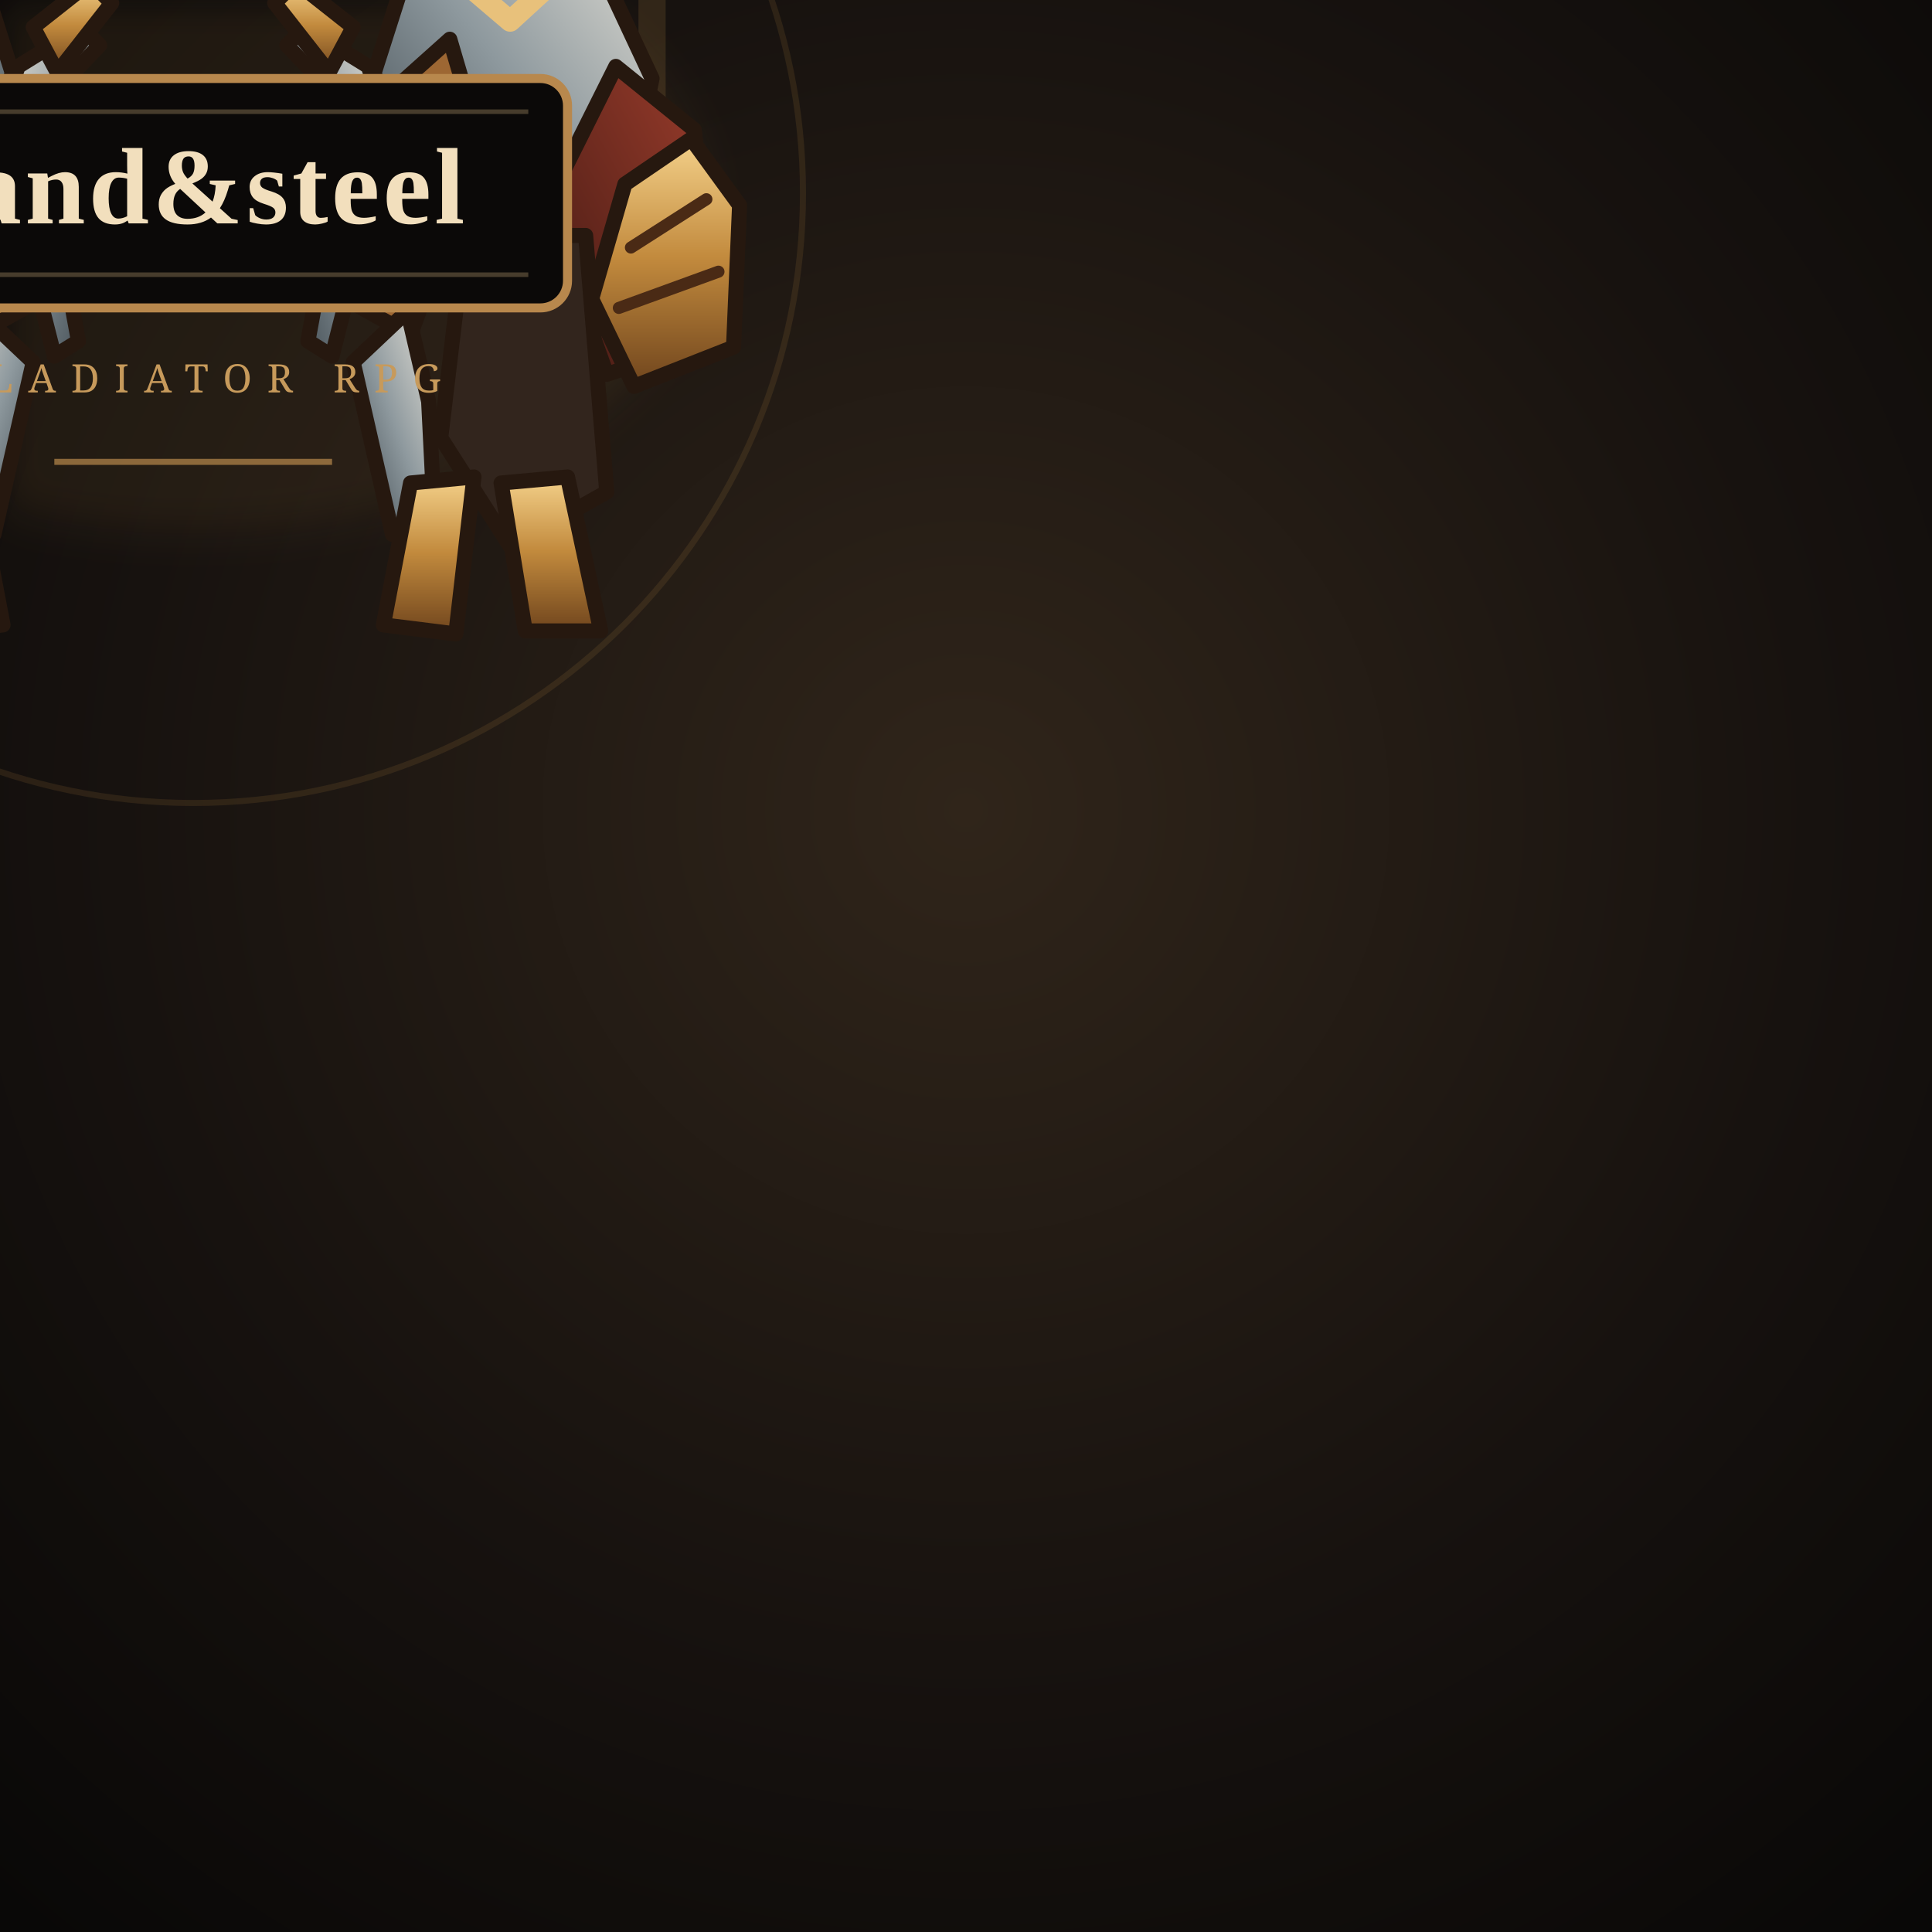
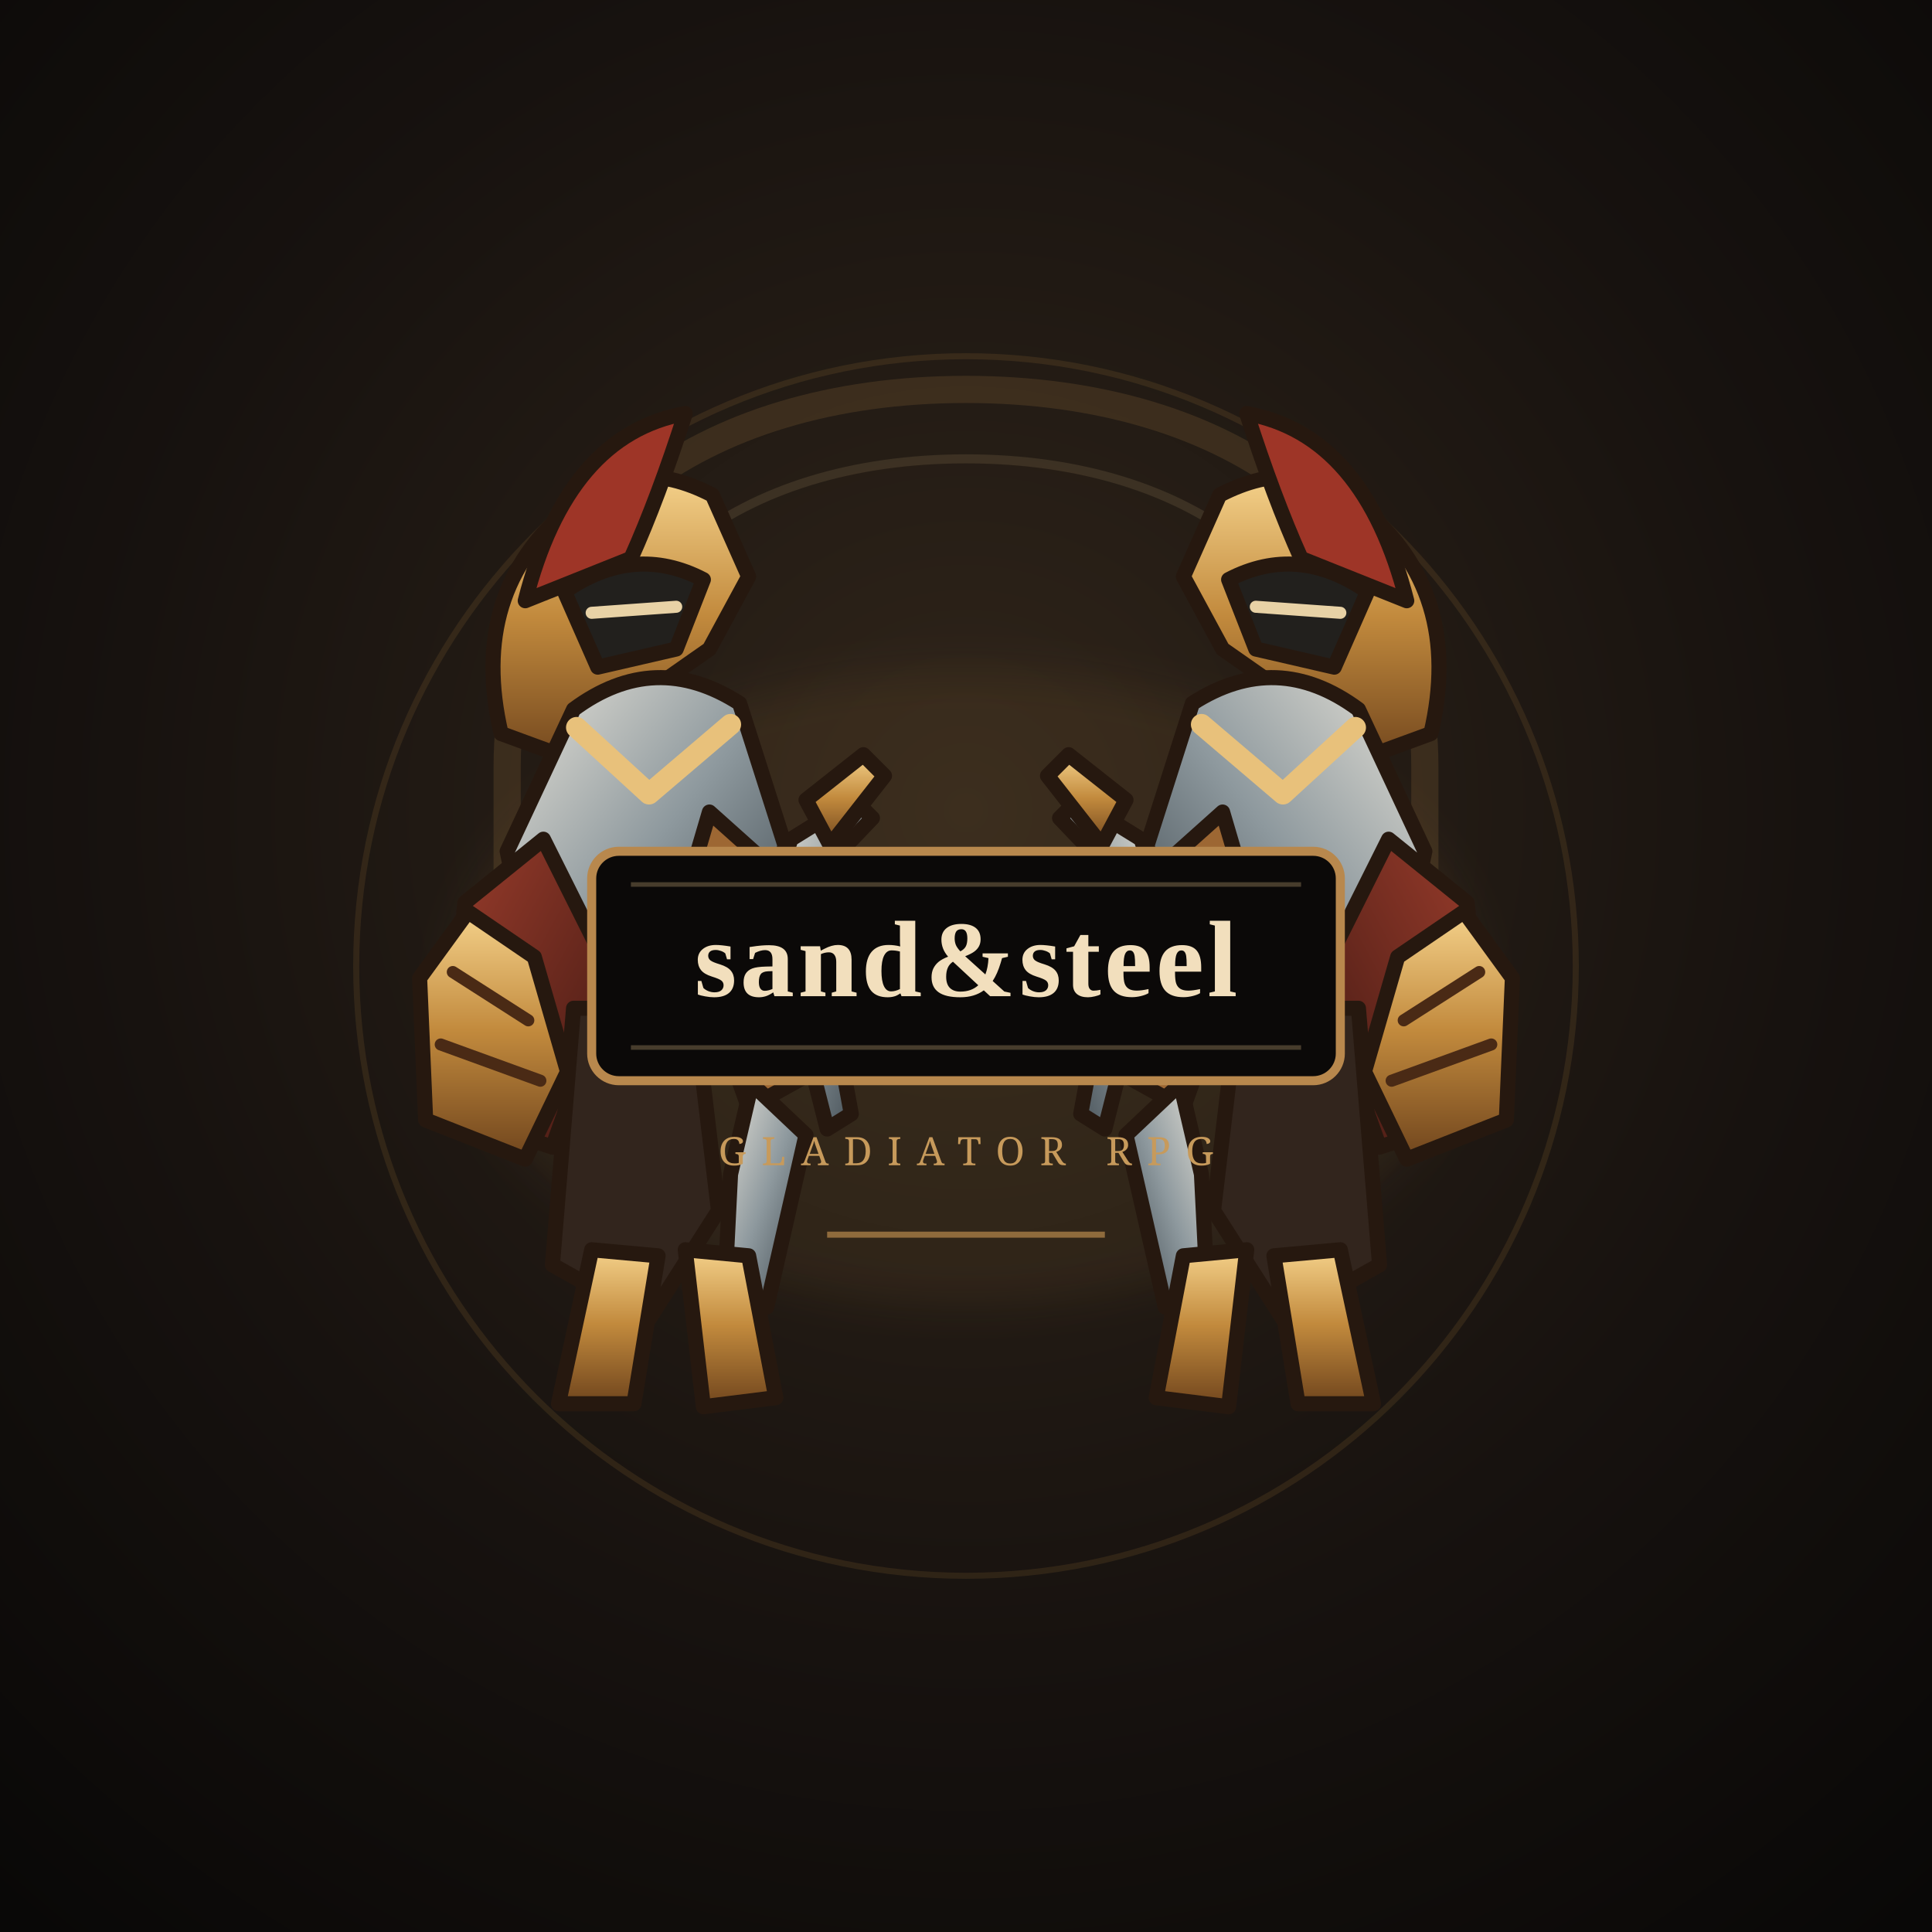
<svg xmlns="http://www.w3.org/2000/svg" width="512" height="512" viewBox="0 0 512 512" role="img" aria-label="Sand and Steel, two gladiators flanking the wordmark">
  <defs>
    <radialGradient id="arena" cx="50%" cy="42%" r="75%">
      <stop offset="0" stop-color="#30251a" />
      <stop offset=".58" stop-color="#17120f" />
      <stop offset="1" stop-color="#090807" />
    </radialGradient>
    <linearGradient id="bronze" x1="0" y1="0" x2="0" y2="1">
      <stop offset="0" stop-color="#f4d18a" />
      <stop offset=".48" stop-color="#c28a3d" />
      <stop offset="1" stop-color="#70451d" />
    </linearGradient>
    <linearGradient id="steel" x1="0" y1="0" x2="1" y2="1">
      <stop offset="0" stop-color="#e6e2d8" />
      <stop offset=".5" stop-color="#8e999e" />
      <stop offset="1" stop-color="#39434a" />
    </linearGradient>
    <linearGradient id="red" x1="0" y1="0" x2="1" y2="1">
      <stop offset="0" stop-color="#9c3d2c" />
      <stop offset="1" stop-color="#421913" />
    </linearGradient>
    <filter id="softGlow" x="-30%" y="-30%" width="160%" height="160%">
      <feGaussianBlur stdDeviation="7" />
    </filter>
  </defs>
  <rect width="512" height="512" fill="url(#arena)" />
-   <g transform="translate(51.2 51.2) scale(.8) translate(-256 -256)">
+   <g transform="translate(51.2 51.2) scale(.8)">
    <circle cx="256" cy="256" r="202" fill="none" stroke="#a8793d" stroke-opacity=".16" stroke-width="2" />
    <path d="M104 225V190C104 111 168 65 256 65s152 46 152 125v35" fill="none" stroke="#b8894b" stroke-opacity=".17" stroke-width="9" />
    <path d="M128 215v-22c0-65 53-105 128-105s128 40 128 105v22" fill="none" stroke="#e3c18a" stroke-opacity=".12" stroke-width="3" />
    <ellipse cx="256" cy="263" rx="170" ry="105" fill="#d29a4d" opacity=".08" filter="url(#softGlow)" />
    <g stroke="#26180f" stroke-width="5" stroke-linejoin="round" stroke-linecap="round">
      <path d="M102 179Q91 132 125 104Q145 86 172 100L184 127L171 151L151 165L132 190Z" fill="url(#bronze)" />
      <path d="M110 135Q124 80 163 73Q154 101 145 121Z" fill="#9e3527" />
      <path d="M123 132Q146 116 169 128L160 151L134 157Z" fill="#22201d" />
      <path d="M132 139L160 137" stroke="#e8d2a6" stroke-width="4" />
      <path d="M126 171Q153 151 181 169L196 216L183 276L116 276L104 218Z" fill="url(#steel)" />
      <path d="M127 177L151 199L178 176" fill="none" stroke="#e8c17b" stroke-width="7" />
      <path d="M116 214L90 235L83 304L119 316L139 260Z" fill="url(#red)" />
      <path d="M91 238L75 260L77 307L110 320L124 291L113 253Z" fill="url(#bronze)" />
      <path d="M86 258L111 274M82 282L115 294" fill="none" stroke="#4a2a15" stroke-width="4" />
      <path d="M171 205L190 222L202 293L184 303L161 239Z" fill="#9d6733" />
      <path d="M185 295L203 312L190 369L176 365L178 325Z" fill="url(#steel)" />
      <path d="M126 270L166 270L174 337L151 373L119 355Z" fill="#32251d" />
      <path d="M132 350L154 352L146 401L121 401Z" fill="url(#bronze)" />
      <path d="M163 350L184 352L193 399L169 402Z" fill="url(#bronze)" />
      <path d="M198 214L219 201L225 207L204 229L218 305L210 310L191 235Z" fill="url(#steel)" />
      <path d="M203 201L222 186L229 193L211 216Z" fill="url(#bronze)" />
    </g>
    <g transform="translate(512 0) scale(-1 1)" stroke="#26180f" stroke-width="5" stroke-linejoin="round" stroke-linecap="round">
      <path d="M102 179Q91 132 125 104Q145 86 172 100L184 127L171 151L151 165L132 190Z" fill="url(#bronze)" />
      <path d="M110 135Q124 80 163 73Q154 101 145 121Z" fill="#9e3527" />
      <path d="M123 132Q146 116 169 128L160 151L134 157Z" fill="#22201d" />
      <path d="M132 139L160 137" stroke="#e8d2a6" stroke-width="4" />
      <path d="M126 171Q153 151 181 169L196 216L183 276L116 276L104 218Z" fill="url(#steel)" />
      <path d="M127 177L151 199L178 176" fill="none" stroke="#e8c17b" stroke-width="7" />
      <path d="M116 214L90 235L83 304L119 316L139 260Z" fill="url(#red)" />
      <path d="M91 238L75 260L77 307L110 320L124 291L113 253Z" fill="url(#bronze)" />
      <path d="M86 258L111 274M82 282L115 294" fill="none" stroke="#4a2a15" stroke-width="4" />
      <path d="M171 205L190 222L202 293L184 303L161 239Z" fill="#9d6733" />
      <path d="M185 295L203 312L190 369L176 365L178 325Z" fill="url(#steel)" />
      <path d="M126 270L166 270L174 337L151 373L119 355Z" fill="#32251d" />
      <path d="M132 350L154 352L146 401L121 401Z" fill="url(#bronze)" />
      <path d="M163 350L184 352L193 399L169 402Z" fill="url(#bronze)" />
      <path d="M198 214L219 201L225 207L204 229L218 305L210 310L191 235Z" fill="url(#steel)" />
      <path d="M203 201L222 186L229 193L211 216Z" fill="url(#bronze)" />
    </g>
    <rect x="132" y="218" width="248" height="76" rx="9" fill="#0b0908" stroke="#b8884d" stroke-width="3" />
    <path d="M145 229H367M145 283H367" stroke="#e3c18a" stroke-opacity=".28" stroke-width="1.5" />
    <text x="256" y="266" text-anchor="middle" fill="#f2dfbd" font-family="Georgia, 'Times New Roman', serif" font-size="36" font-weight="bold" letter-spacing="1.1">sand&amp;steel</text>
    <text x="256" y="322" text-anchor="middle" fill="#c79a5b" font-family="Georgia, serif" font-size="13" letter-spacing="5">GLADIATOR RPG</text>
    <path d="M210 345H302" stroke="#b8894b" stroke-width="2" opacity=".7" />
  </g>
</svg>
